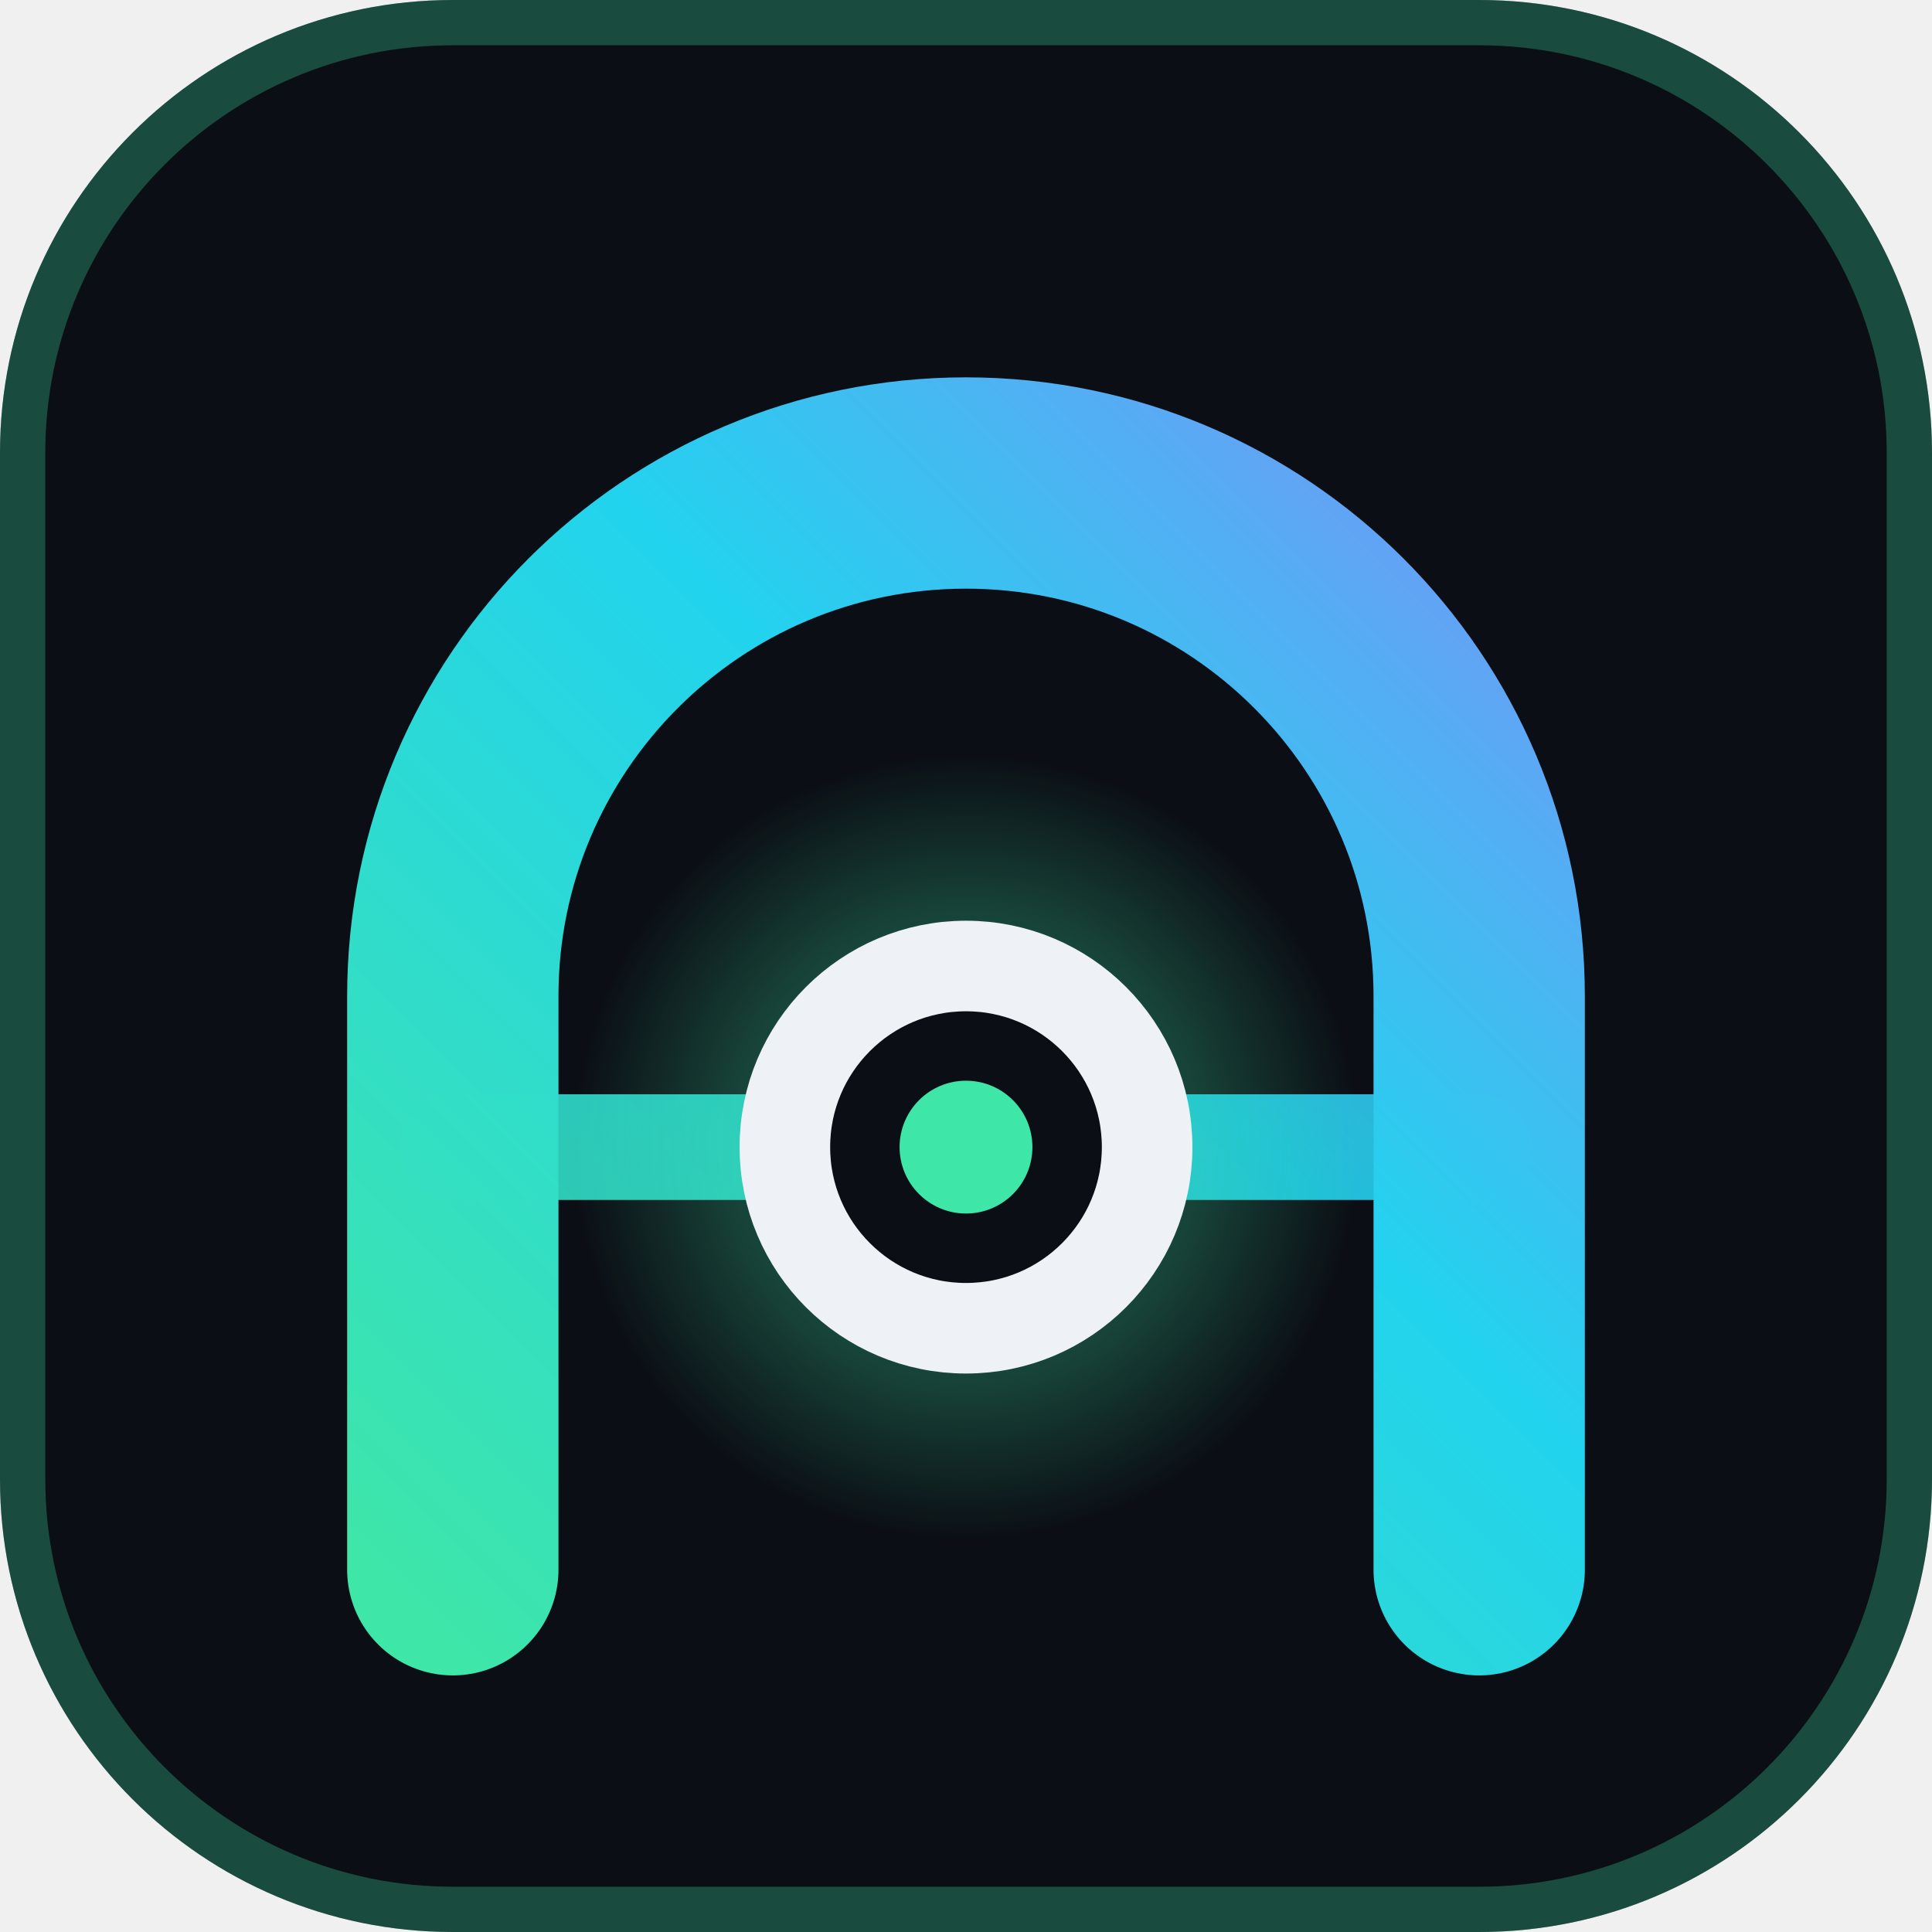
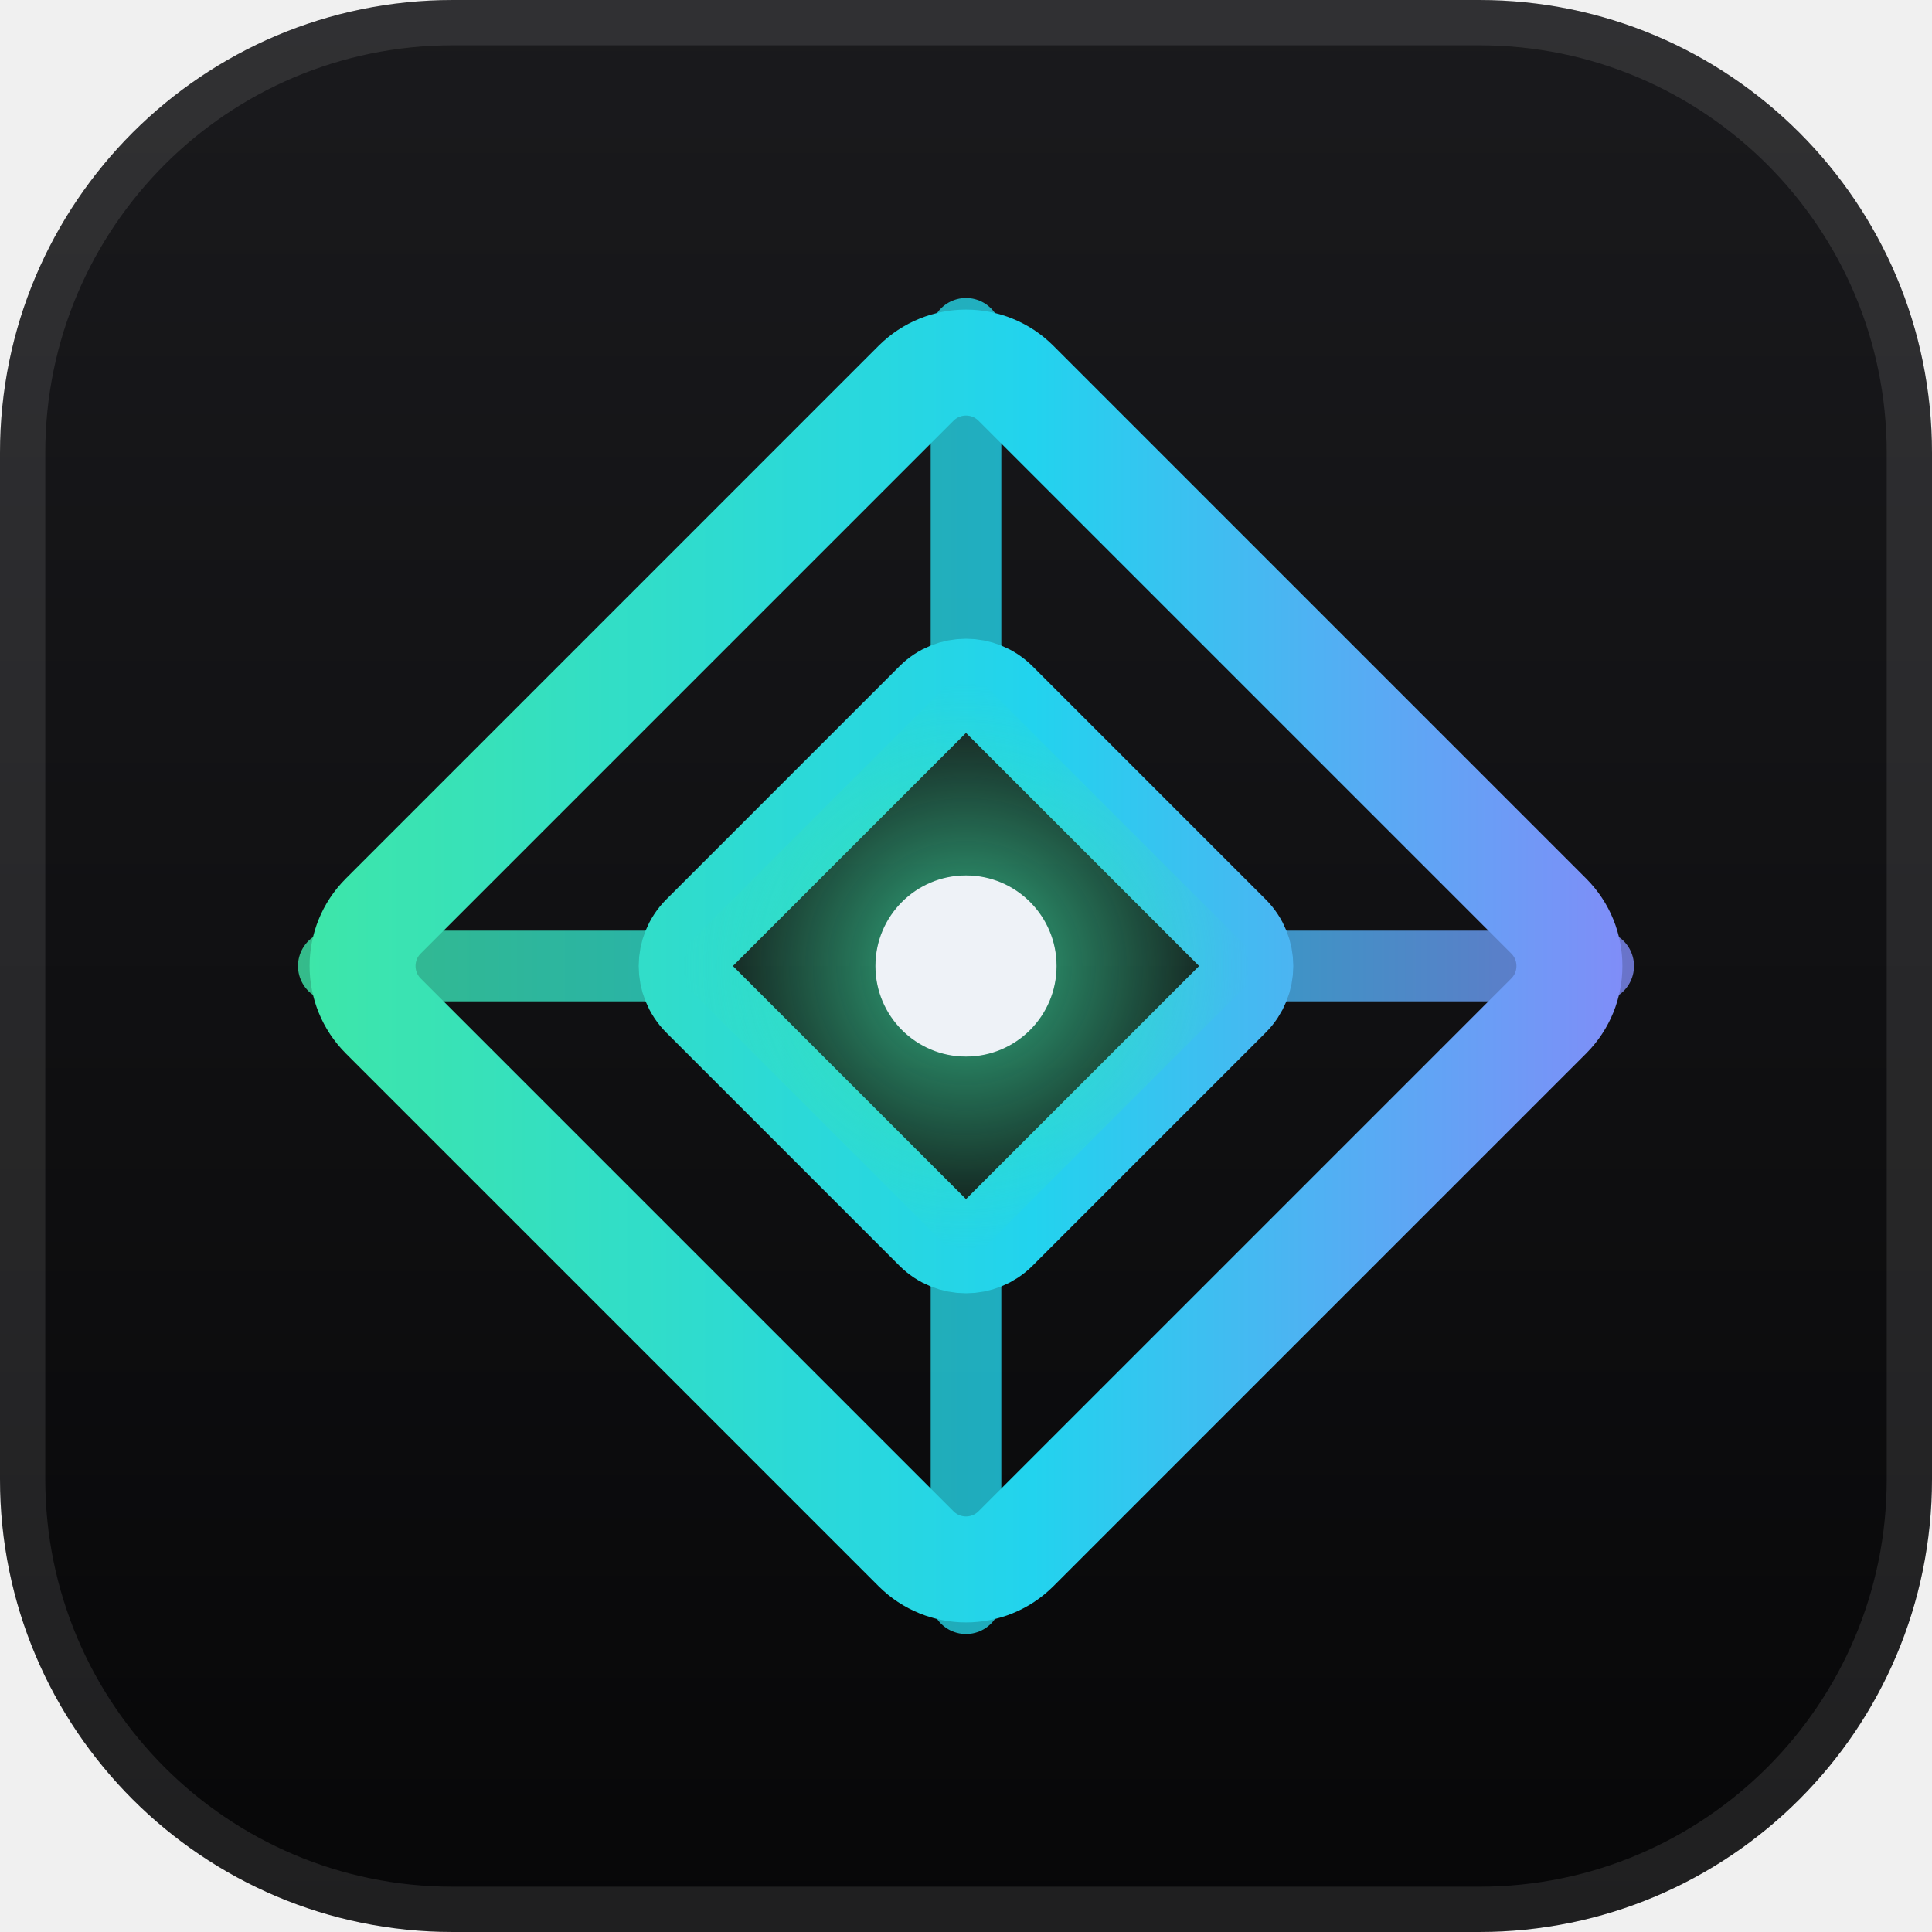
<svg xmlns="http://www.w3.org/2000/svg" viewBox="0 0 64 64">
  <defs>
    <linearGradient id="g" x1="12" y1="52" x2="52" y2="12" gradientUnits="userSpaceOnUse">
      <stop offset="0" stop-color="#3ee6a8" />
      <stop offset=".55" stop-color="#22d3ee" />
      <stop offset="1" stop-color="#818cf8" />
    </linearGradient>
-     <radialGradient id="glow" cx="32" cy="38" r="13" gradientUnits="userSpaceOnUse">
-       <stop offset="0" stop-color="#3ee6a8" stop-opacity=".6" />
+     <radialGradient id="core" cx="32" cy="32" r="12" gradientUnits="userSpaceOnUse">
+       <stop offset="0" stop-color="#3ee6a8" stop-opacity=".75" />
      <stop offset="1" stop-color="#3ee6a8" stop-opacity="0" />
    </radialGradient>
+     <linearGradient id="sheen" x1="0" y1="0" x2="0" y2="64" gradientUnits="userSpaceOnUse">
+       <stop offset="0" stop-color="#1a1a1d" />
+       <stop offset="1" stop-color="#070708" />
+     </linearGradient>
  </defs>
-   <rect width="64" height="64" rx="15" fill="#0b0f15" />
-   <rect x=".75" y=".75" width="62.5" height="62.5" rx="14.25" fill="none" stroke="#3ee6a8" stroke-opacity=".28" stroke-width="1.5" />
-   <path d="M15 52 V33 A17 17 0 0 1 49 33 V52" fill="none" stroke="url(#g)" stroke-width="7" stroke-linecap="round" stroke-linejoin="round" />
-   <path d="M15 38 H49" stroke="url(#g)" stroke-width="3.5" stroke-linecap="round" stroke-opacity=".9" />
-   <circle cx="32" cy="38" r="13" fill="url(#glow)" />
-   <circle cx="32" cy="38" r="6" fill="#0b0f15" stroke="#eef2f7" stroke-width="3" />
-   <circle cx="32" cy="38" r="2.2" fill="#3ee6a8" />
+   <rect width="64" height="64" rx="15" fill="url(#sheen)" />
+   <rect x=".75" y=".75" width="62.5" height="62.5" rx="14.25" fill="none" stroke="#ffffff" stroke-opacity=".1" stroke-width="1.5" />
+   <g transform="rotate(45 32 32) translate(32 32) scale(.78) translate(-32 -32)" fill="none" stroke="url(#g)" stroke-linecap="round" stroke-linejoin="round">
+     <path d="M13 13 L23 23 M51 13 L41 23 M13 51 L23 41 M51 51 L41 41" stroke-width="3" stroke-opacity=".8" />
+     <rect x="13" y="13" width="38" height="38" rx="3" stroke-width="4.5" />
+     <rect x="23" y="23" width="18" height="18" rx="2" stroke-width="4" />
+   </g>
+   <rect x="23" y="23" width="18" height="18" fill="url(#core)" transform="rotate(45 32 32) translate(32 32) scale(.78) translate(-32 -32)" />
+   <circle cx="32" cy="32" r="3" fill="#eef2f7" />
</svg>
